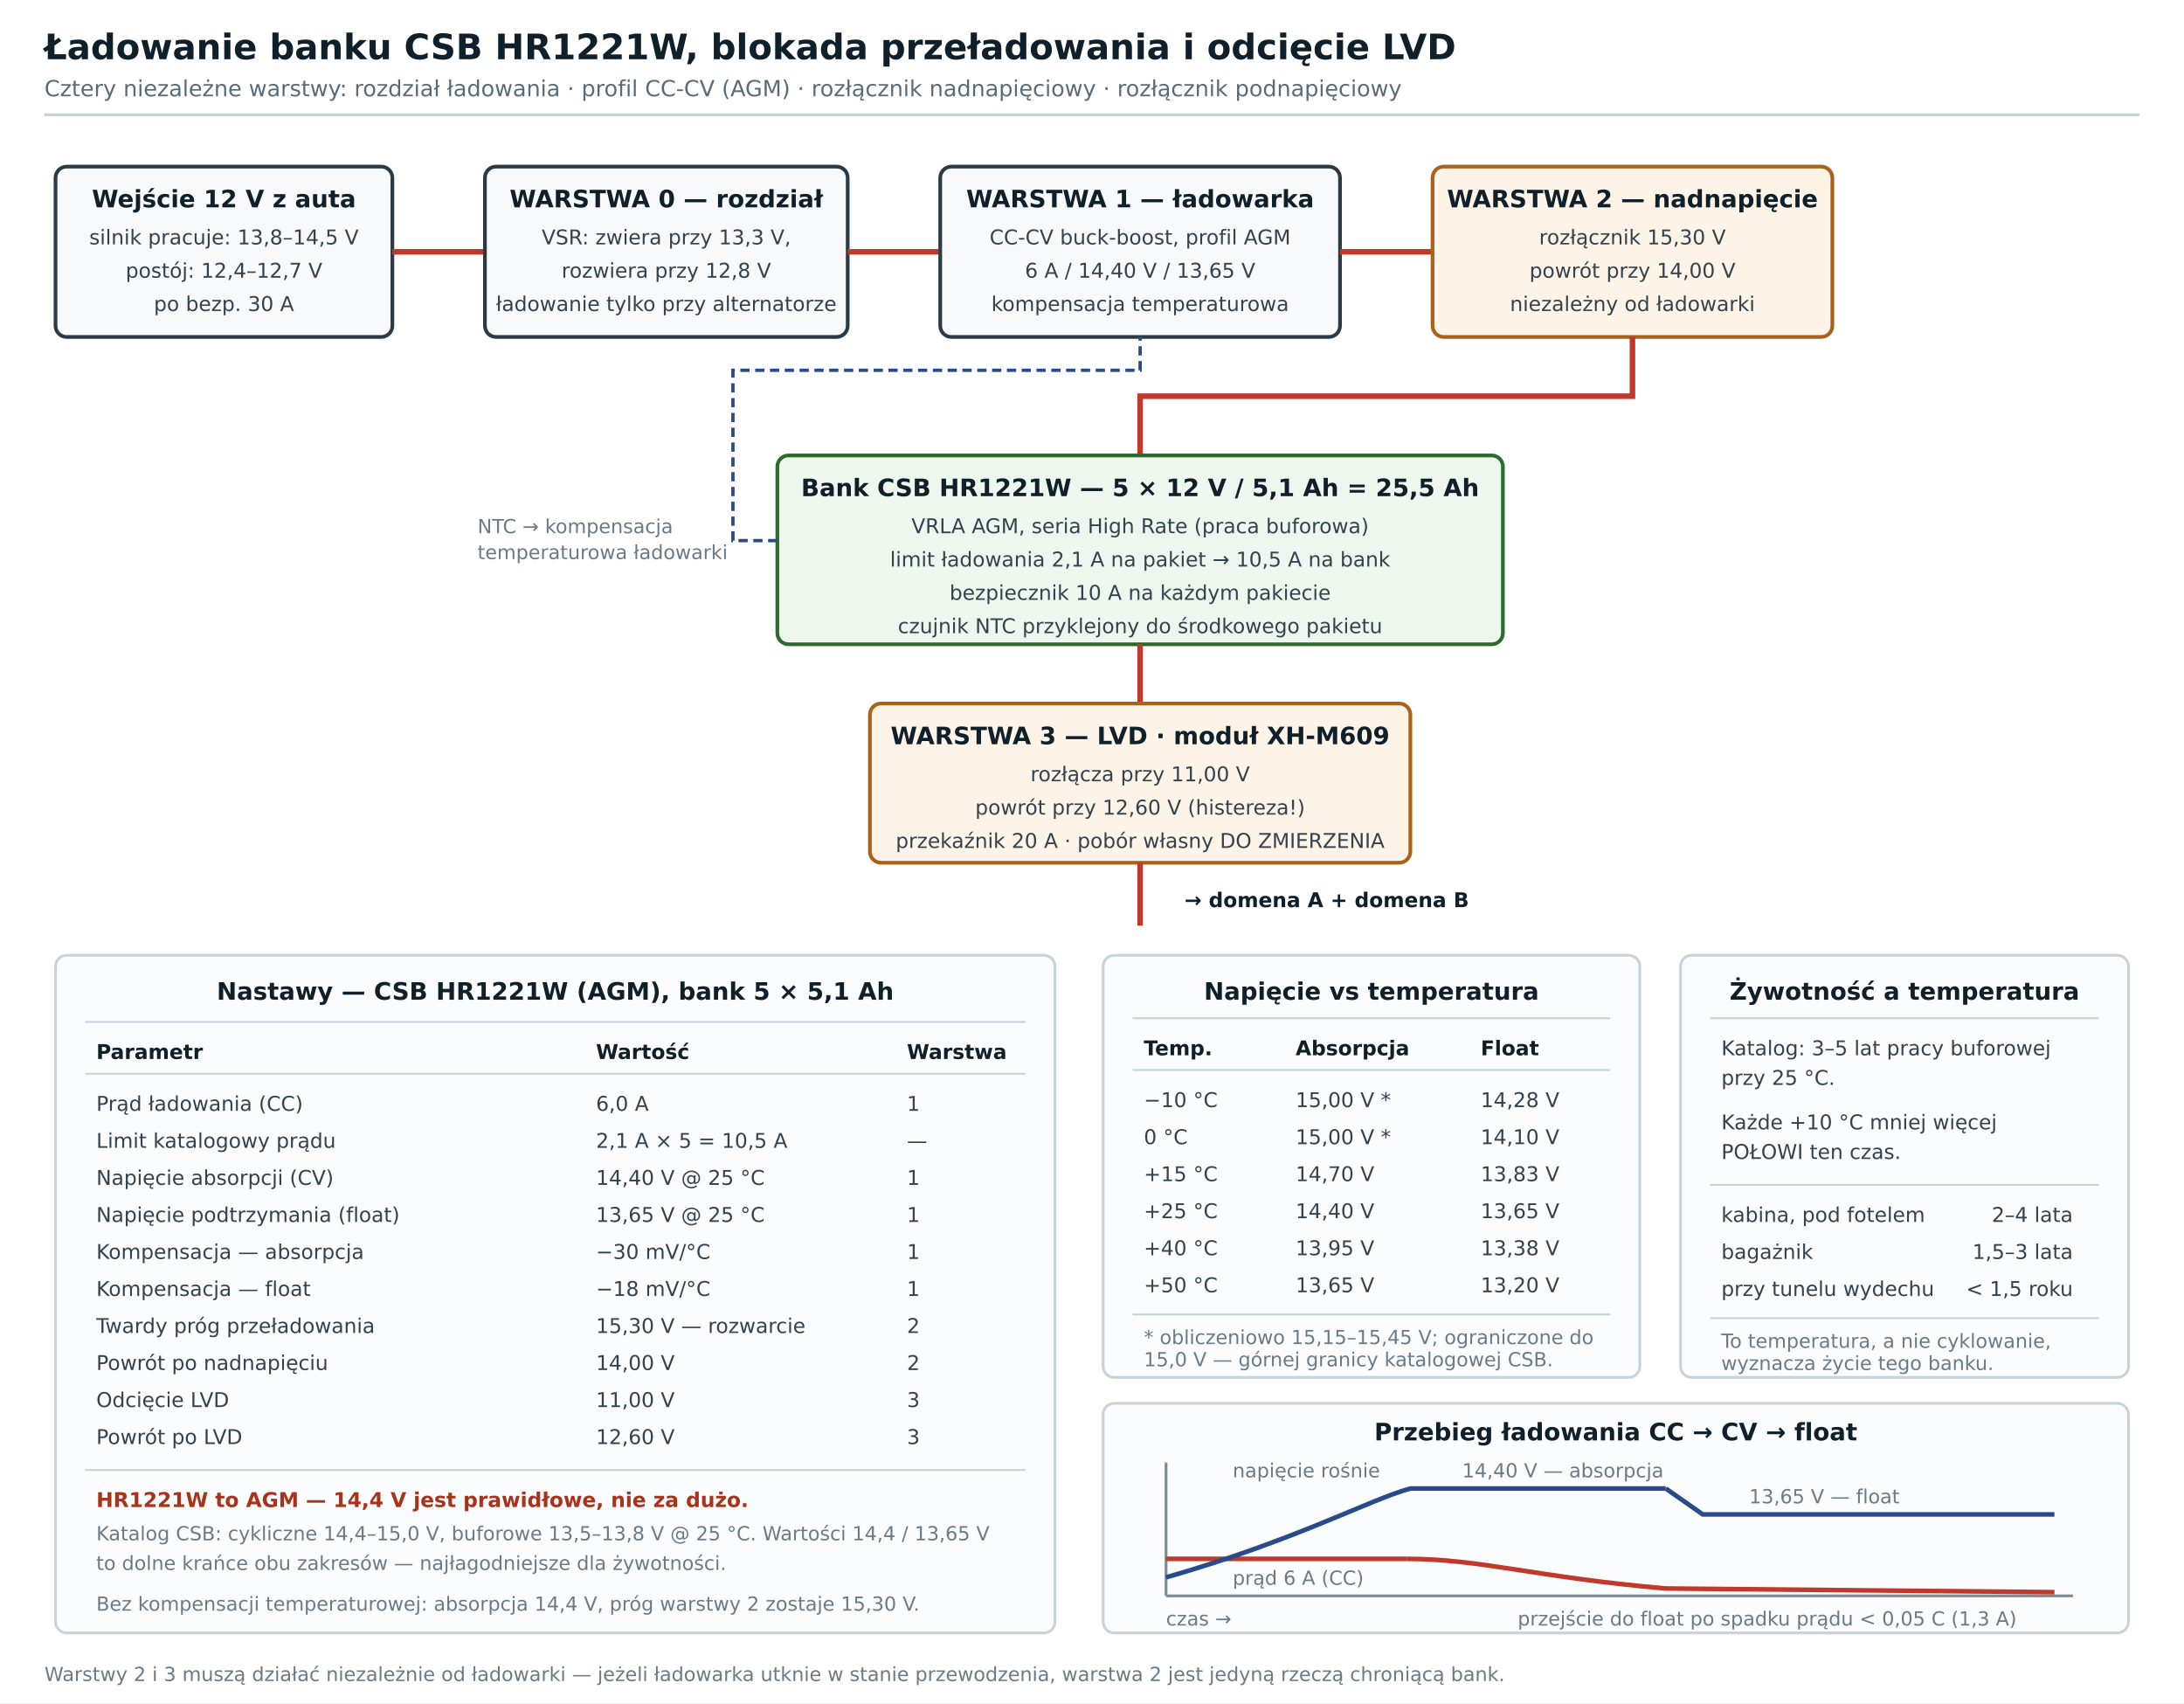
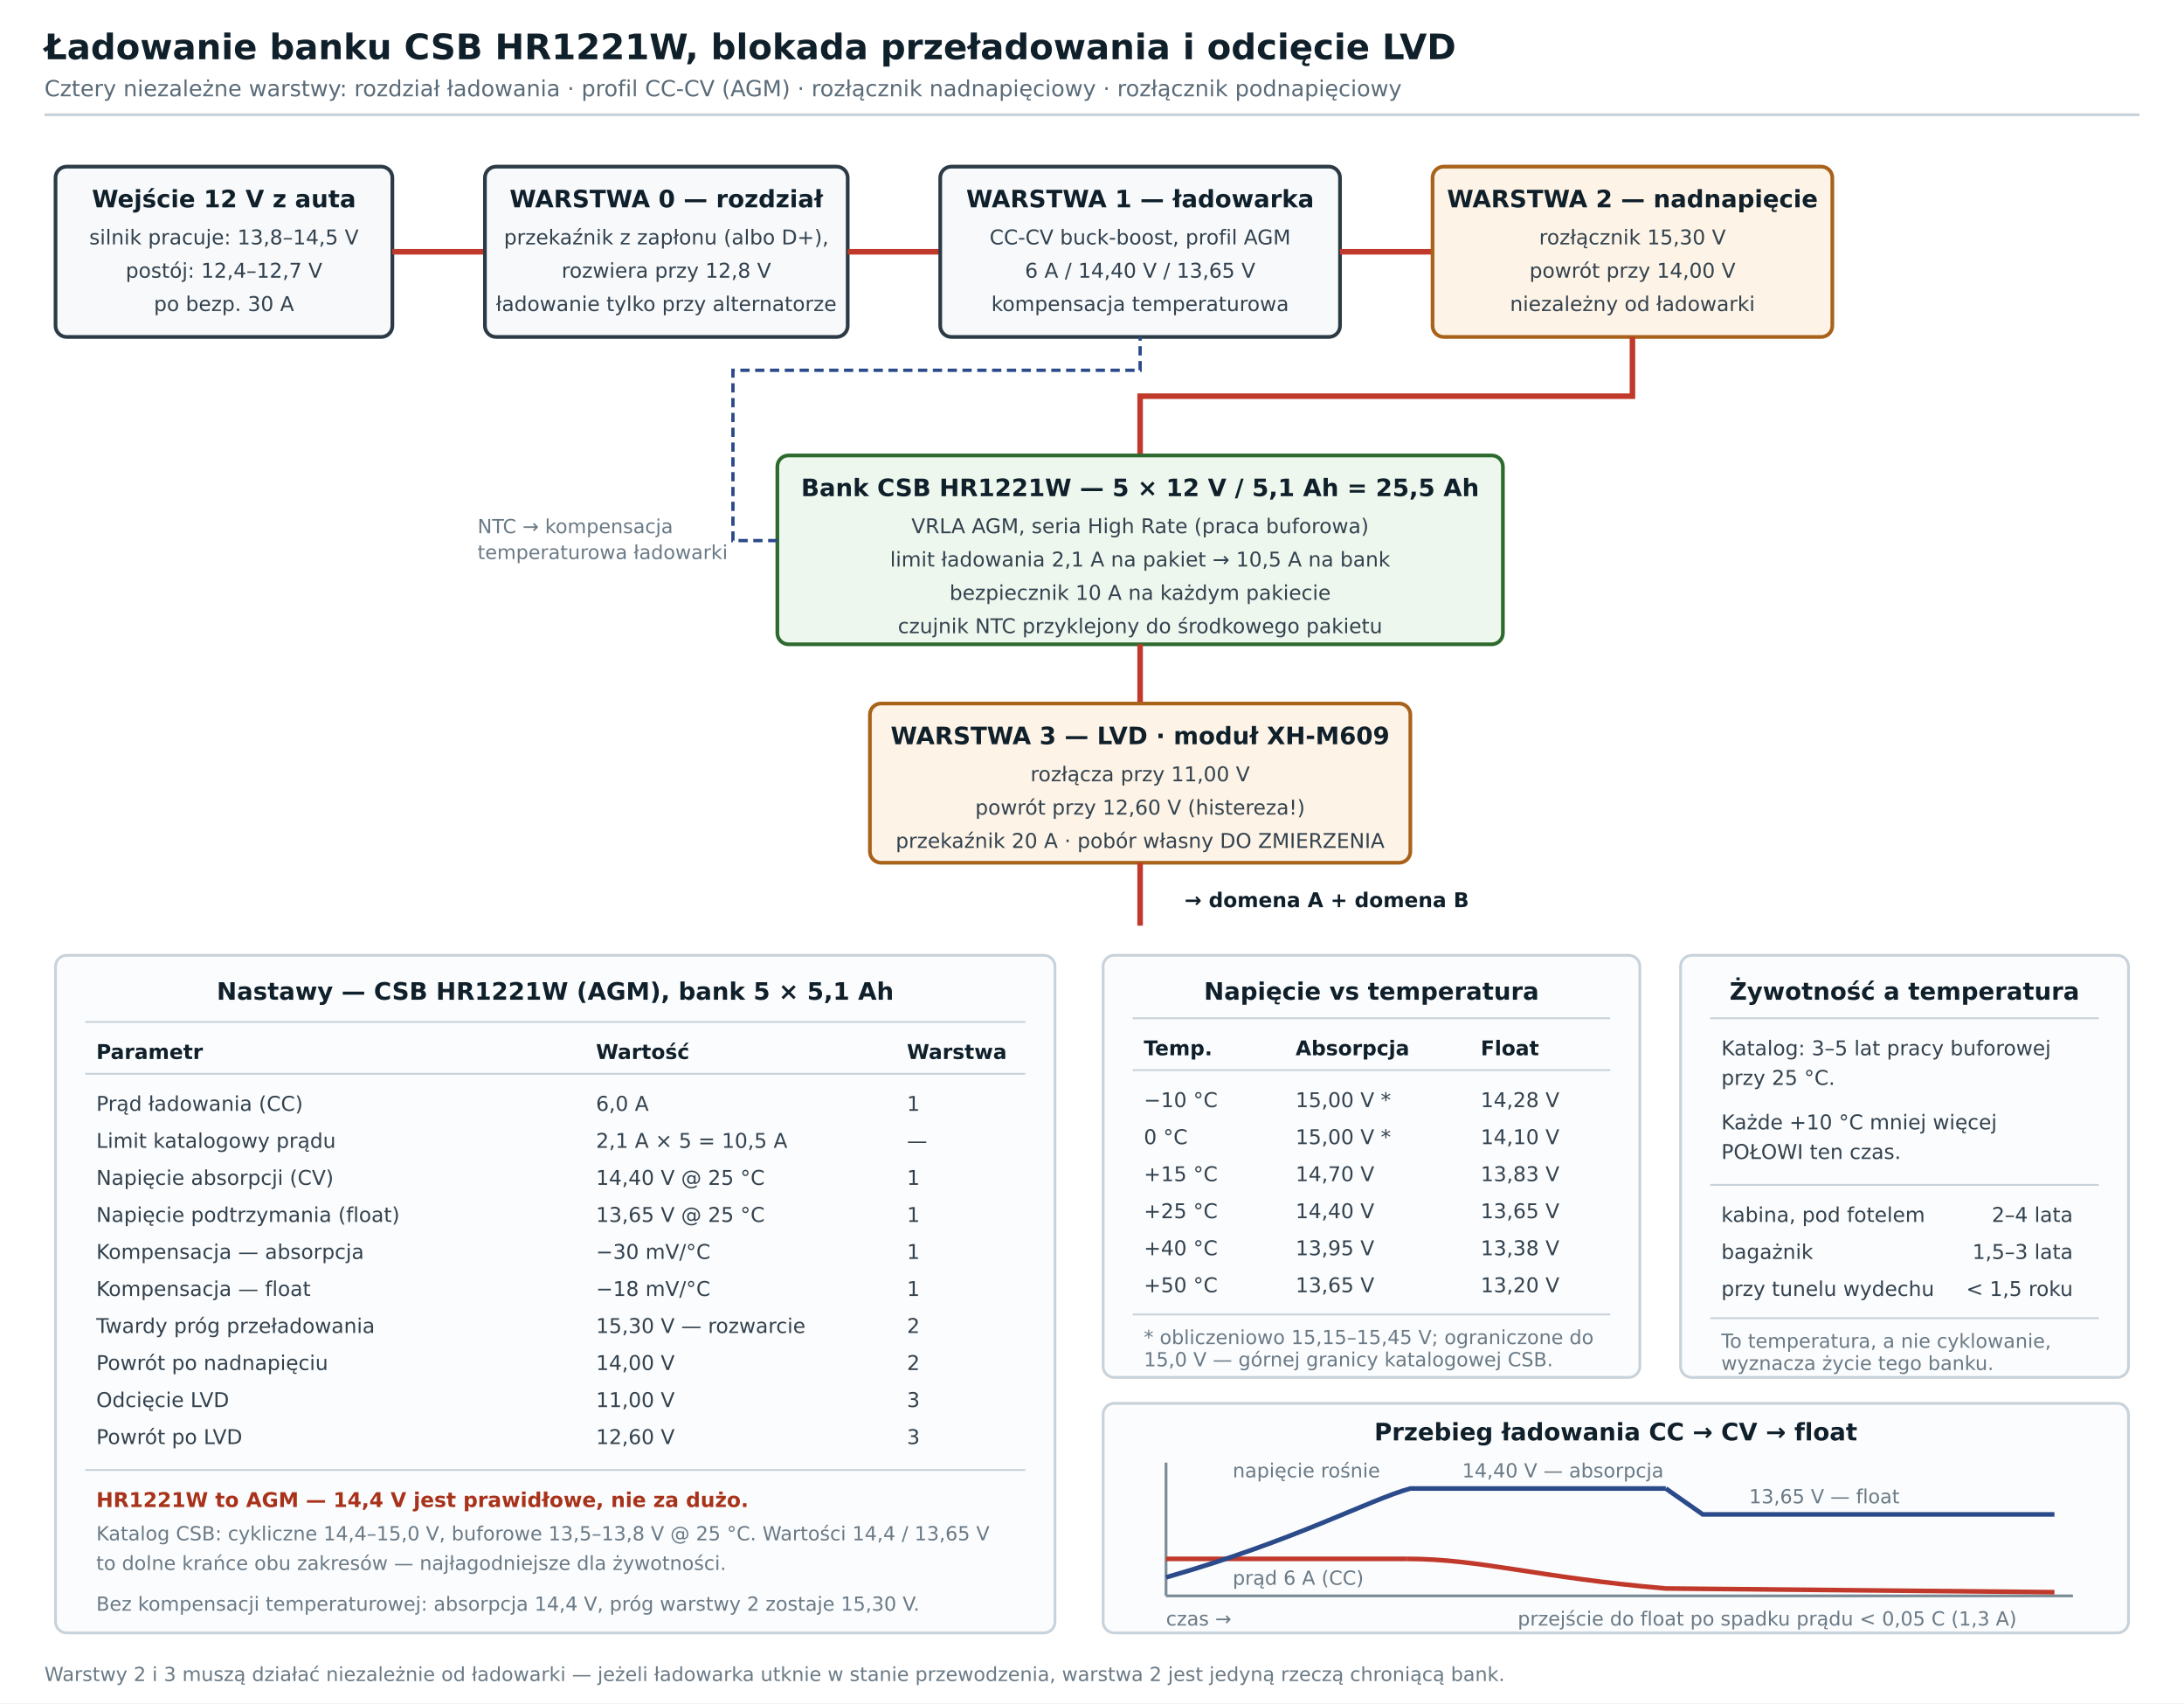
<svg xmlns="http://www.w3.org/2000/svg" width="1180" height="920" viewBox="0 0 1180 920" font-family="DejaVu Sans, Verdana, sans-serif">
  <style>
    .bg   { fill: #ffffff; }
    .box  { fill: #f7f9fb; stroke: #2b3a45; stroke-width: 2; rx: 6; }
    .boxW { fill: #fdf3e6; stroke: #a8621a; stroke-width: 2; rx: 6; }
    .boxA { fill: #eef7ee; stroke: #2d6a2d; stroke-width: 2; rx: 6; }
    .wire { stroke: #c0392b; stroke-width: 3; fill: none; }
    .ctrl { stroke: #2b4a8a; stroke-width: 1.8; fill: none; stroke-dasharray: 5 3; }
    .ttl  { font-size: 19px; font-weight: bold; fill: #10202b; }
    .sub  { font-size: 12px; fill: #5a6b78; }
    .h    { font-size: 13px; font-weight: bold; fill: #10202b; text-anchor: middle; }
    .t    { font-size: 11px; fill: #33424e; text-anchor: middle; }
    .tl   { font-size: 11px; fill: #33424e; }
    .tb   { font-size: 11px; font-weight: bold; fill: #10202b; }
    .note { font-size: 10.5px; fill: #6a7a86; }
    .warn { font-size: 11px; font-weight: bold; fill: #a8321a; }
    .axis { stroke: #7b8b96; stroke-width: 1.5; fill: none; }
    .cv   { stroke: #2b4a8a; stroke-width: 2.5; fill: none; }
    .cc   { stroke: #c0392b; stroke-width: 2.5; fill: none; }
  </style>
  <rect class="bg" x="0" y="0" width="1180" height="920" />
  <text class="ttl" x="24" y="32">Ładowanie banku CSB HR1221W, blokada przeładowania i odcięcie LVD</text>
  <text class="sub" x="24" y="52">Cztery niezależne warstwy: rozdział ładowania · profil CC-CV (AGM) · rozłącznik nadnapięciowy · rozłącznik podnapięciowy</text>
  <line x1="24" y1="62" x2="1156" y2="62" stroke="#c8d2da" stroke-width="1.5" />
  <rect class="box" x="30" y="90" width="182" height="92" />
  <text class="h" x="121" y="112">Wejście 12 V z auta</text>
  <text class="t" x="121" y="132">silnik pracuje: 13,8–14,5 V</text>
  <text class="t" x="121" y="150">postój: 12,4–12,7 V</text>
  <text class="t" x="121" y="168">po bezp. 30 A</text>
  <path class="wire" d="M212 136 L262 136" />
  <rect class="box" x="262" y="90" width="196" height="92" />
  <text class="h" x="360" y="112">WARSTWA 0 — rozdział</text>
-   <text class="t" x="360" y="132">VSR: zwiera przy 13,3 V,</text>
+   <text class="t" x="360" y="132">przekaźnik z zapłonu (albo D+),</text>
  <text class="t" x="360" y="150">rozwiera przy 12,8 V</text>
  <text class="t" x="360" y="168">ładowanie tylko przy alternatorze</text>
  <path class="wire" d="M458 136 L508 136" />
  <rect class="box" x="508" y="90" width="216" height="92" />
  <text class="h" x="616" y="112">WARSTWA 1 — ładowarka</text>
  <text class="t" x="616" y="132">CC-CV buck-boost, profil AGM</text>
  <text class="t" x="616" y="150">6 A / 14,40 V / 13,65 V</text>
  <text class="t" x="616" y="168">kompensacja temperaturowa</text>
  <path class="wire" d="M724 136 L774 136" />
  <rect class="boxW" x="774" y="90" width="216" height="92" />
  <text class="h" x="882" y="112">WARSTWA 2 — nadnapięcie</text>
  <text class="t" x="882" y="132">rozłącznik 15,30 V</text>
  <text class="t" x="882" y="150">powrót przy 14,00 V</text>
  <text class="t" x="882" y="168">niezależny od ładowarki</text>
  <path class="wire" d="M882 182 L882 214 L616 214 L616 246" />
  <rect class="boxA" x="420" y="246" width="392" height="102" />
  <text class="h" x="616" y="268">Bank CSB HR1221W — 5 × 12 V / 5,1 Ah = 25,5 Ah</text>
  <text class="t" x="616" y="288">VRLA AGM, seria High Rate (praca buforowa)</text>
  <text class="t" x="616" y="306">limit ładowania 2,1 A na pakiet → 10,5 A na bank</text>
  <text class="t" x="616" y="324">bezpiecznik 10 A na każdym pakiecie</text>
  <text class="t" x="616" y="342">czujnik NTC przyklejony do środkowego pakietu</text>
  <path class="wire" d="M616 348 L616 380" />
  <rect class="boxW" x="470" y="380" width="292" height="86" />
  <text class="h" x="616" y="402">WARSTWA 3 — LVD · moduł XH-M609</text>
  <text class="t" x="616" y="422">rozłącza przy 11,00 V</text>
  <text class="t" x="616" y="440">powrót przy 12,60 V (histereza!)</text>
  <text class="t" x="616" y="458">przekaźnik 20 A · pobór własny DO ZMIERZENIA</text>
  <path class="wire" d="M616 466 L616 500" />
  <text class="tb" x="640" y="490">→ domena A + domena B</text>
  <path class="ctrl" d="M420 292 L396 292 L396 200 L616 200 L616 182" />
  <text class="note" x="258" y="288">NTC → kompensacja</text>
  <text class="note" x="258" y="302">temperaturowa ładowarki</text>
  <rect x="30" y="516" width="540" height="366" fill="#fbfcfd" stroke="#c8d2da" stroke-width="1.5" rx="6" />
  <text class="h" x="300" y="540">Nastawy — CSB HR1221W (AGM), bank 5 × 5,1 Ah</text>
  <line x1="46" y1="552" x2="554" y2="552" stroke="#c8d2da" />
  <text class="tb" x="52" y="572">Parametr</text>
  <text class="tb" x="322" y="572">Wartość</text>
  <text class="tb" x="490" y="572">Warstwa</text>
  <line x1="46" y1="580" x2="554" y2="580" stroke="#c8d2da" />
  <text class="tl" x="52" y="600">Prąd ładowania (CC)</text>
  <text class="tl" x="322" y="600">6,0 A</text>
  <text class="tl" x="490" y="600">1</text>
  <text class="tl" x="52" y="620">Limit katalogowy prądu</text>
  <text class="tl" x="322" y="620">2,1 A × 5 = 10,5 A</text>
  <text class="tl" x="490" y="620">—</text>
  <text class="tl" x="52" y="640">Napięcie absorpcji (CV)</text>
  <text class="tl" x="322" y="640">14,40 V @ 25 °C</text>
  <text class="tl" x="490" y="640">1</text>
  <text class="tl" x="52" y="660">Napięcie podtrzymania (float)</text>
  <text class="tl" x="322" y="660">13,65 V @ 25 °C</text>
  <text class="tl" x="490" y="660">1</text>
  <text class="tl" x="52" y="680">Kompensacja — absorpcja</text>
  <text class="tl" x="322" y="680">−30 mV/°C</text>
  <text class="tl" x="490" y="680">1</text>
  <text class="tl" x="52" y="700">Kompensacja — float</text>
  <text class="tl" x="322" y="700">−18 mV/°C</text>
  <text class="tl" x="490" y="700">1</text>
  <text class="tl" x="52" y="720">Twardy próg przeładowania</text>
  <text class="tl" x="322" y="720">15,30 V — rozwarcie</text>
  <text class="tl" x="490" y="720">2</text>
  <text class="tl" x="52" y="740">Powrót po nadnapięciu</text>
  <text class="tl" x="322" y="740">14,00 V</text>
  <text class="tl" x="490" y="740">2</text>
  <text class="tl" x="52" y="760">Odcięcie LVD</text>
  <text class="tl" x="322" y="760">11,00 V</text>
  <text class="tl" x="490" y="760">3</text>
  <text class="tl" x="52" y="780">Powrót po LVD</text>
  <text class="tl" x="322" y="780">12,60 V</text>
  <text class="tl" x="490" y="780">3</text>
  <line x1="46" y1="794" x2="554" y2="794" stroke="#c8d2da" />
  <text class="warn" x="52" y="814">HR1221W to AGM — 14,4 V jest prawidłowe, nie za dużo.</text>
  <text class="note" x="52" y="832">Katalog CSB: cykliczne 14,4–15,0 V, buforowe 13,5–13,8 V @ 25 °C. Wartości 14,4 / 13,65 V</text>
  <text class="note" x="52" y="848">to dolne krańce obu zakresów — najłagodniejsze dla żywotności.</text>
  <text class="note" x="52" y="870">Bez kompensacji temperaturowej: absorpcja 14,4 V, próg warstwy 2 zostaje 15,30 V.</text>
  <rect x="596" y="516" width="290" height="228" fill="#fbfcfd" stroke="#c8d2da" stroke-width="1.5" rx="6" />
  <text class="h" x="741" y="540">Napięcie vs temperatura</text>
  <line x1="612" y1="550" x2="870" y2="550" stroke="#c8d2da" />
  <text class="tb" x="618" y="570">Temp.</text>
  <text class="tb" x="700" y="570">Absorpcja</text>
  <text class="tb" x="800" y="570">Float</text>
  <line x1="612" y1="578" x2="870" y2="578" stroke="#c8d2da" />
  <text class="tl" x="618" y="598">−10 °C</text>
  <text class="tl" x="700" y="598">15,00 V *</text>
  <text class="tl" x="800" y="598">14,28 V</text>
  <text class="tl" x="618" y="618">0 °C</text>
  <text class="tl" x="700" y="618">15,00 V *</text>
  <text class="tl" x="800" y="618">14,10 V</text>
  <text class="tl" x="618" y="638">+15 °C</text>
  <text class="tl" x="700" y="638">14,70 V</text>
  <text class="tl" x="800" y="638">13,83 V</text>
  <text class="tl" x="618" y="658">+25 °C</text>
  <text class="tl" x="700" y="658">14,40 V</text>
  <text class="tl" x="800" y="658">13,65 V</text>
  <text class="tl" x="618" y="678">+40 °C</text>
  <text class="tl" x="700" y="678">13,95 V</text>
  <text class="tl" x="800" y="678">13,38 V</text>
  <text class="tl" x="618" y="698">+50 °C</text>
  <text class="tl" x="700" y="698">13,65 V</text>
  <text class="tl" x="800" y="698">13,20 V</text>
  <line x1="612" y1="710" x2="870" y2="710" stroke="#c8d2da" />
  <text class="note" x="618" y="726">* obliczeniowo 15,15–15,45 V; ograniczone do</text>
  <text class="note" x="618" y="738">15,0 V — górnej granicy katalogowej CSB.</text>
  <rect x="908" y="516" width="242" height="228" fill="#fbfcfd" stroke="#c8d2da" stroke-width="1.5" rx="6" />
  <text class="h" x="1029" y="540">Żywotność a temperatura</text>
  <line x1="924" y1="550" x2="1134" y2="550" stroke="#c8d2da" />
  <text class="tl" x="930" y="570">Katalog: 3–5 lat pracy buforowej</text>
  <text class="tl" x="930" y="586">przy 25 °C.</text>
  <text class="tl" x="930" y="610">Każde +10 °C mniej więcej</text>
  <text class="tl" x="930" y="626">POŁOWI ten czas.</text>
  <line x1="924" y1="640" x2="1134" y2="640" stroke="#c8d2da" />
  <text class="tl" x="930" y="660">kabina, pod fotelem</text>
  <text class="tl" x="1120" y="660" text-anchor="end">2–4 lata</text>
  <text class="tl" x="930" y="680">bagażnik</text>
  <text class="tl" x="1120" y="680" text-anchor="end">1,5–3 lata</text>
  <text class="tl" x="930" y="700">przy tunelu wydechu</text>
  <text class="tl" x="1120" y="700" text-anchor="end">&lt; 1,5 roku</text>
  <line x1="924" y1="712" x2="1134" y2="712" stroke="#c8d2da" />
  <text class="note" x="930" y="728">To temperatura, a nie cyklowanie,</text>
  <text class="note" x="930" y="740">wyznacza życie tego banku.</text>
  <rect x="596" y="758" width="554" height="124" fill="#fbfcfd" stroke="#c8d2da" stroke-width="1.5" rx="6" />
  <text class="h" x="873" y="778">Przebieg ładowania CC → CV → float</text>
  <path class="axis" d="M630 862 L1120 862" />
  <path class="axis" d="M630 862 L630 790" />
  <path class="cc" d="M630 842 L760 842" />
  <path class="cc" d="M760 842 C 800 842, 830 852, 900 858 L1110 860" />
  <path class="cv" d="M630 852 C 700 832, 740 810, 762 804 L900 804" />
  <path class="cv" d="M900 804 L920 818 L1110 818" />
  <text class="note" x="666" y="856">prąd 6 A (CC)</text>
  <text class="note" x="666" y="798">napięcie rośnie</text>
  <text class="note" x="790" y="798">14,40 V — absorpcja</text>
  <text class="note" x="945" y="812">13,65 V — float</text>
  <text class="note" x="630" y="878">czas →</text>
  <text class="note" x="820" y="878">przejście do float po spadku prądu &lt; 0,05 C (1,3 A)</text>
  <text class="note" x="24" y="908">Warstwy 2 i 3 muszą działać niezależnie od ładowarki — jeżeli ładowarka utknie w stanie przewodzenia, warstwa 2 jest jedyną rzeczą chroniącą bank.</text>
</svg>
